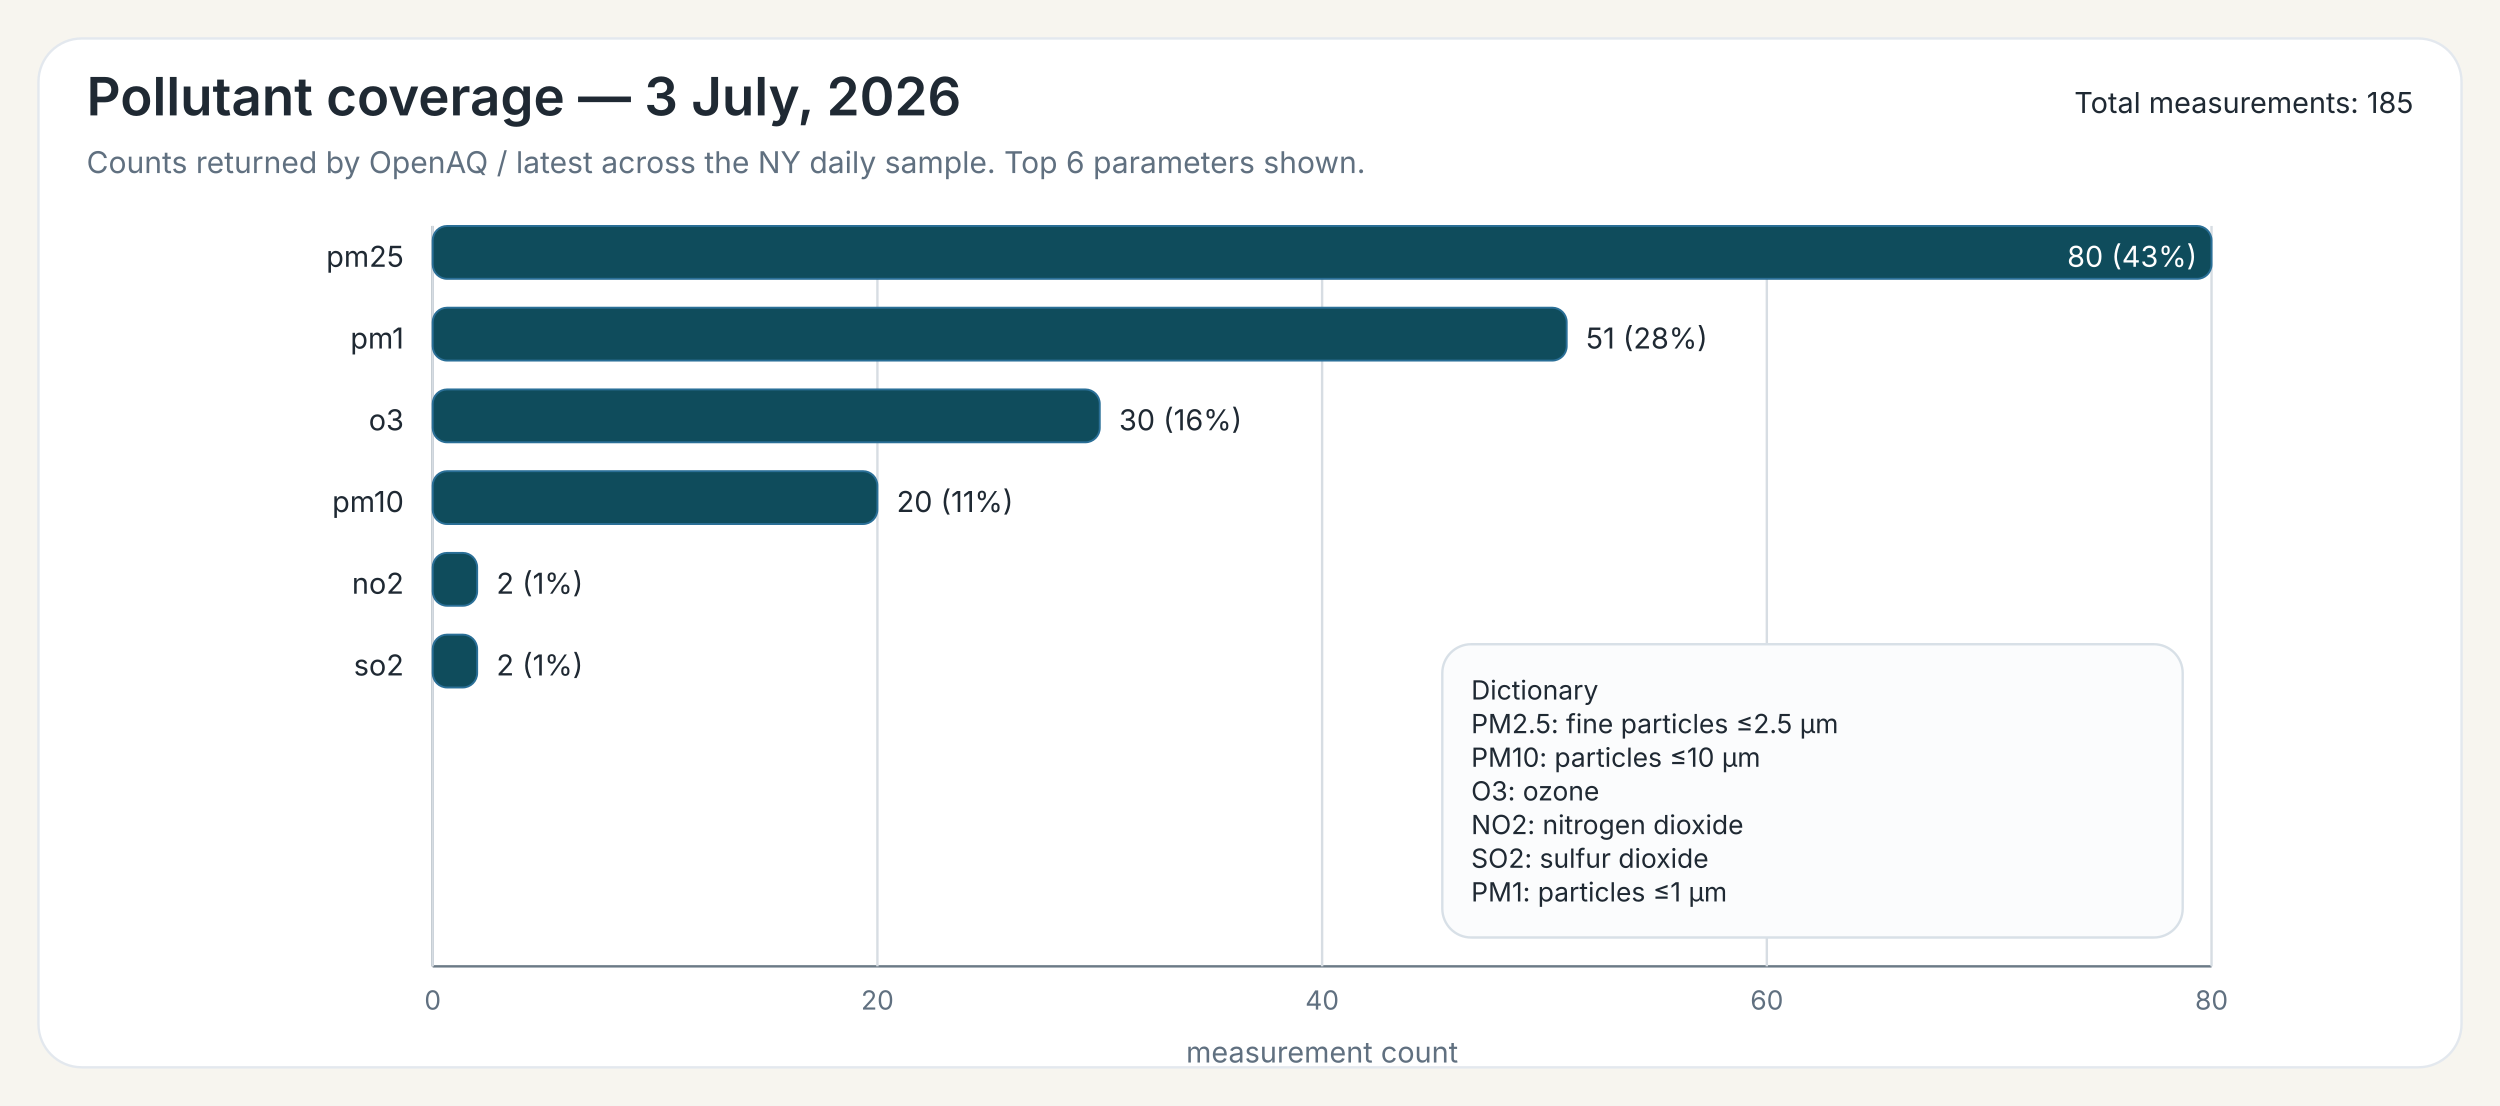
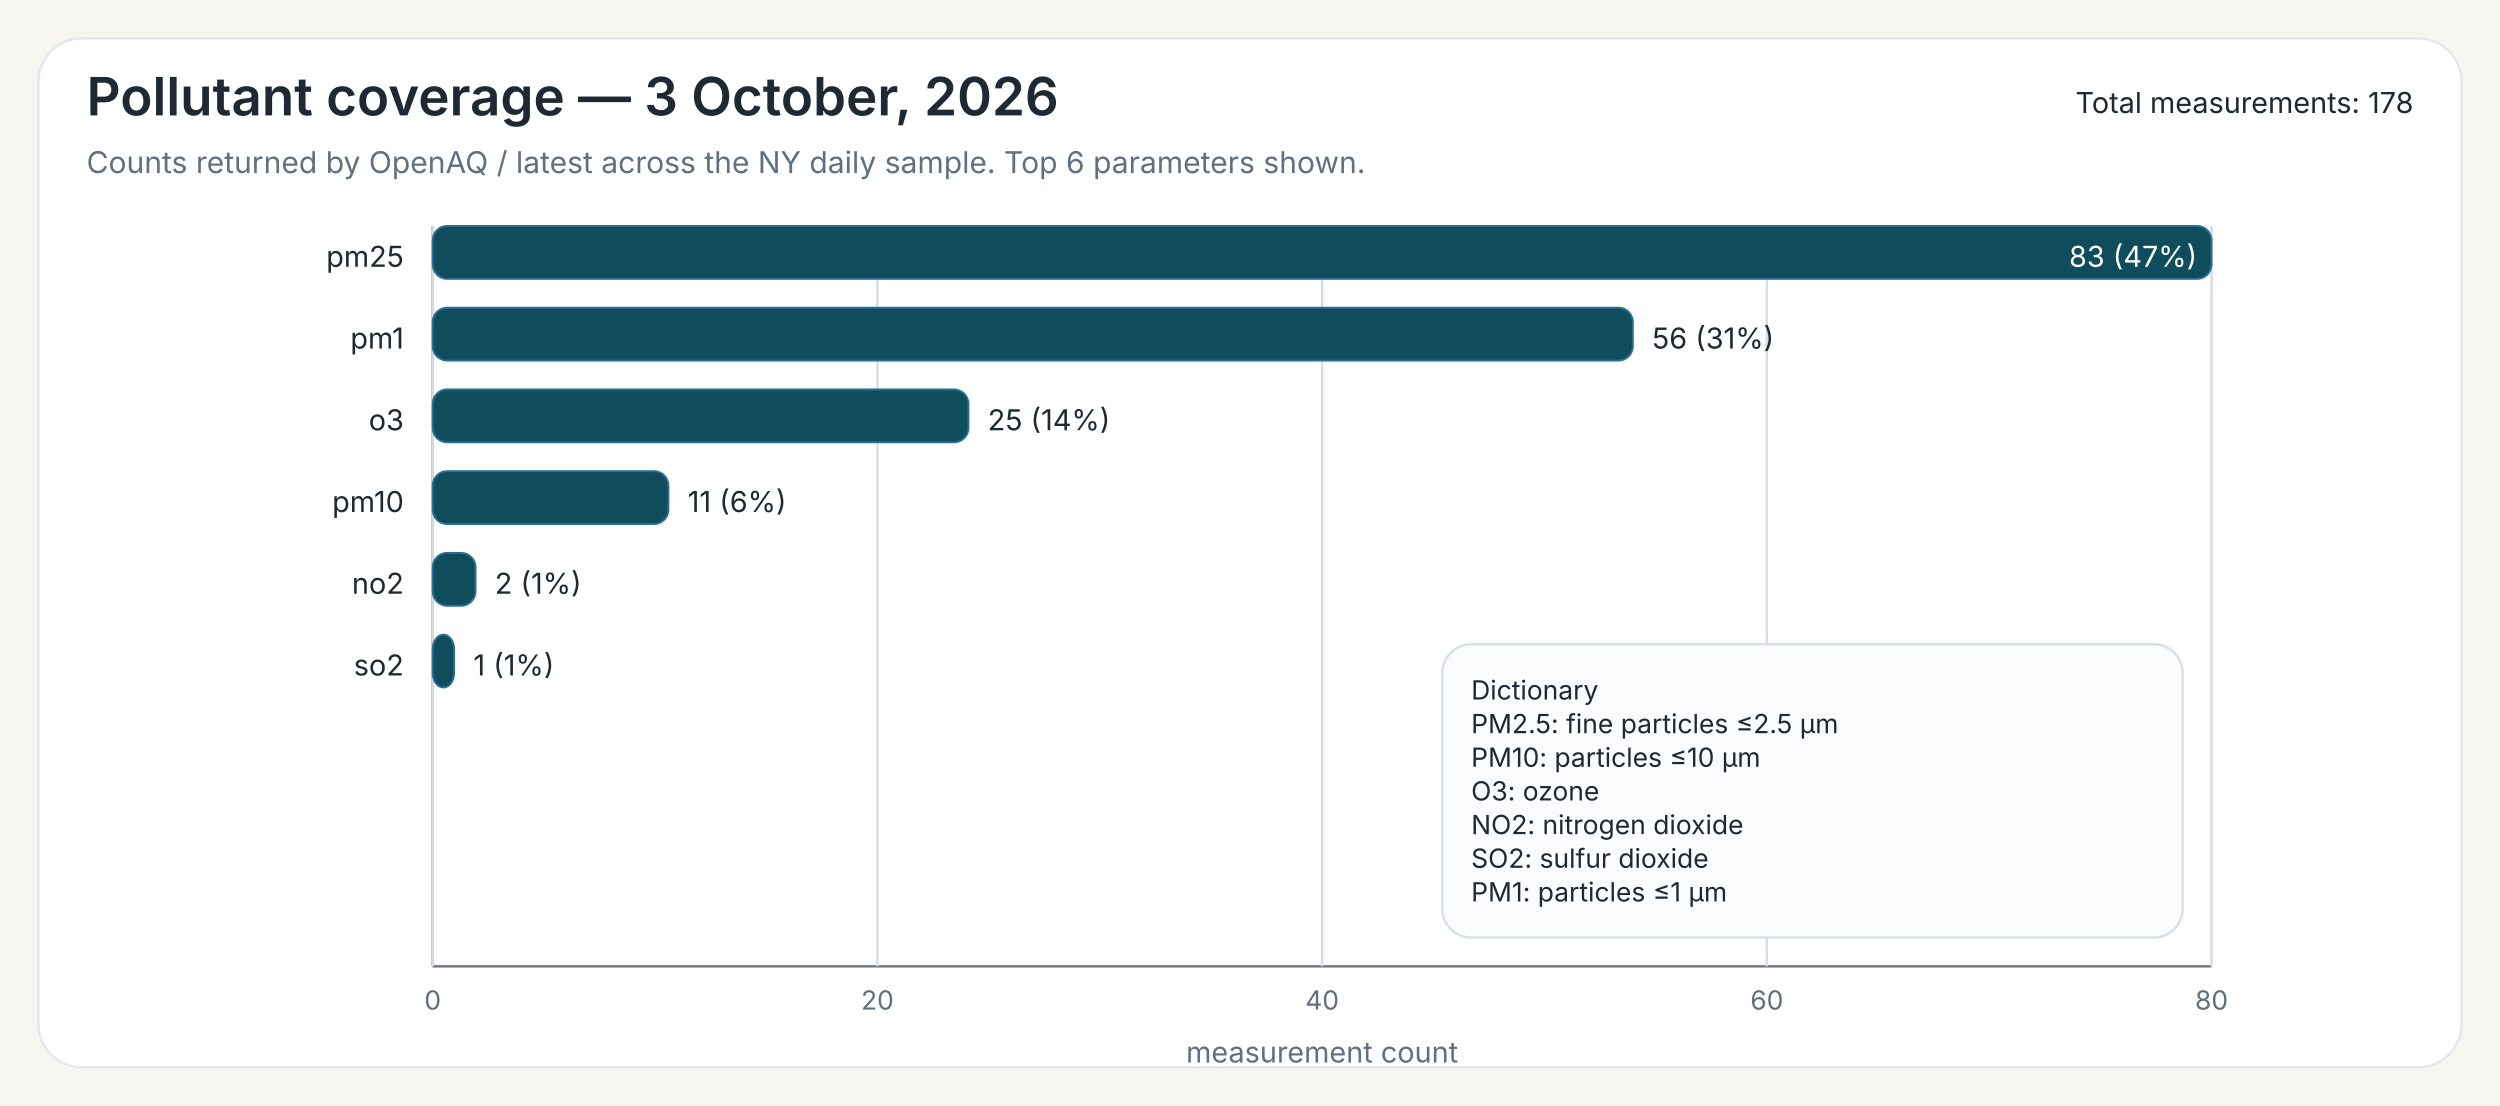
<svg xmlns="http://www.w3.org/2000/svg" width="1040" height="460">
  <rect x="0" y="0" width="1040" height="460" fill="#F7F5EF" />
  <rect x="16" y="16" width="1008" height="428" rx="18" ry="18" fill="#FFFFFF" stroke="#E3E8EE" stroke-width="1" />
-   <text x="36" y="48" font-family="Public Sans, Inter, Aptos, Segoe UI, Arial, sans-serif" font-size="22" font-weight="600" fill="#1F2933">Pollutant coverage — 3 July, 2026</text>
+   <text x="36" y="48" font-family="Public Sans, Inter, Aptos, Segoe UI, Arial, sans-serif" font-size="22" font-weight="600" fill="#1F2933">Pollutant coverage — 3 October, 2026</text>
  <text x="36" y="72" font-family="Public Sans, Inter, Aptos, Segoe UI, Arial, sans-serif" font-size="12.5" font-weight="400" fill="#607080">Counts returned by OpenAQ / latest across the NY daily sample. Top 6 parameters shown.</text>
-   <text x="1004" y="47" font-family="Public Sans, Inter, Aptos, Segoe UI, Arial, sans-serif" font-size="12" text-anchor="end" fill="#1F2933">Total measurements: 185</text>
+   <text x="1004" y="47" font-family="Public Sans, Inter, Aptos, Segoe UI, Arial, sans-serif" font-size="12" text-anchor="end" fill="#1F2933">Total measurements: 178</text>
  <line x1="180" y1="94" x2="180" y2="402" stroke="#6B7A86" stroke-width="1" />
  <line x1="180" y1="402" x2="920" y2="402" stroke="#6B7A86" stroke-width="1" />
  <line x1="180.00" y1="94" x2="180.00" y2="402" stroke="#D7DDE3" stroke-width="1" />
  <text x="180.00" y="420" font-family="Inter, Aptos, Segoe UI, Arial, sans-serif" font-size="11" text-anchor="middle" fill="#607080">0</text>
  <line x1="365.00" y1="94" x2="365.00" y2="402" stroke="#D7DDE3" stroke-width="1" />
  <text x="365.00" y="420" font-family="Inter, Aptos, Segoe UI, Arial, sans-serif" font-size="11" text-anchor="middle" fill="#607080">20</text>
  <line x1="550.00" y1="94" x2="550.00" y2="402" stroke="#D7DDE3" stroke-width="1" />
  <text x="550.00" y="420" font-family="Inter, Aptos, Segoe UI, Arial, sans-serif" font-size="11" text-anchor="middle" fill="#607080">40</text>
  <line x1="735.00" y1="94" x2="735.00" y2="402" stroke="#D7DDE3" stroke-width="1" />
  <text x="735.00" y="420" font-family="Inter, Aptos, Segoe UI, Arial, sans-serif" font-size="11" text-anchor="middle" fill="#607080">60</text>
  <line x1="920.00" y1="94" x2="920.00" y2="402" stroke="#D7DDE3" stroke-width="1" />
  <text x="920.00" y="420" font-family="Inter, Aptos, Segoe UI, Arial, sans-serif" font-size="11" text-anchor="middle" fill="#607080">80</text>
  <text x="550.00" y="442" font-family="Inter, Aptos, Segoe UI, Arial, sans-serif" font-size="12" text-anchor="middle" fill="#607080">measurement count</text>
  <text x="168" y="111" font-family="Inter, Aptos, Segoe UI, Arial, sans-serif" font-size="12" text-anchor="end" fill="#1F2933">pm25</text>
  <rect x="180" y="94" width="740.00" height="22" rx="6" ry="6" fill="#0F4C5C" stroke="#2A6F97" stroke-width="0.8" />
-   <text x="914.00" y="111" font-family="Inter, Aptos, Segoe UI, Arial, sans-serif" font-size="12" fill="white" text-anchor="end">80 (43%)</text>
+   <text x="914.00" y="111" font-family="Inter, Aptos, Segoe UI, Arial, sans-serif" font-size="12" fill="white" text-anchor="end">83 (47%)</text>
  <text x="168" y="145" font-family="Inter, Aptos, Segoe UI, Arial, sans-serif" font-size="12" text-anchor="end" fill="#1F2933">pm1</text>
-   <rect x="180" y="128" width="471.75" height="22" rx="6" ry="6" fill="#0F4C5C" stroke="#2A6F97" stroke-width="0.8" />
-   <text x="659.75" y="145" font-family="Inter, Aptos, Segoe UI, Arial, sans-serif" font-size="12" fill="#1F2933">51 (28%)</text>
+   <rect x="180" y="128" width="499.28" height="22" rx="6" ry="6" fill="#0F4C5C" stroke="#2A6F97" stroke-width="0.8" />
+   <text x="687.28" y="145" font-family="Inter, Aptos, Segoe UI, Arial, sans-serif" font-size="12" fill="#1F2933">56 (31%)</text>
  <text x="168" y="179" font-family="Inter, Aptos, Segoe UI, Arial, sans-serif" font-size="12" text-anchor="end" fill="#1F2933">o3</text>
-   <rect x="180" y="162" width="277.50" height="22" rx="6" ry="6" fill="#0F4C5C" stroke="#2A6F97" stroke-width="0.8" />
-   <text x="465.50" y="179" font-family="Inter, Aptos, Segoe UI, Arial, sans-serif" font-size="12" fill="#1F2933">30 (16%)</text>
+   <rect x="180" y="162" width="222.89" height="22" rx="6" ry="6" fill="#0F4C5C" stroke="#2A6F97" stroke-width="0.8" />
+   <text x="410.89" y="179" font-family="Inter, Aptos, Segoe UI, Arial, sans-serif" font-size="12" fill="#1F2933">25 (14%)</text>
  <text x="168" y="213" font-family="Inter, Aptos, Segoe UI, Arial, sans-serif" font-size="12" text-anchor="end" fill="#1F2933">pm10</text>
-   <rect x="180" y="196" width="185.00" height="22" rx="6" ry="6" fill="#0F4C5C" stroke="#2A6F97" stroke-width="0.8" />
-   <text x="373.00" y="213" font-family="Inter, Aptos, Segoe UI, Arial, sans-serif" font-size="12" fill="#1F2933">20 (11%)</text>
+   <rect x="180" y="196" width="98.07" height="22" rx="6" ry="6" fill="#0F4C5C" stroke="#2A6F97" stroke-width="0.8" />
+   <text x="286.07" y="213" font-family="Inter, Aptos, Segoe UI, Arial, sans-serif" font-size="12" fill="#1F2933">11 (6%)</text>
  <text x="168" y="247" font-family="Inter, Aptos, Segoe UI, Arial, sans-serif" font-size="12" text-anchor="end" fill="#1F2933">no2</text>
-   <rect x="180" y="230" width="18.50" height="22" rx="6" ry="6" fill="#0F4C5C" stroke="#2A6F97" stroke-width="0.8" />
-   <text x="206.50" y="247" font-family="Inter, Aptos, Segoe UI, Arial, sans-serif" font-size="12" fill="#1F2933">2 (1%)</text>
+   <rect x="180" y="230" width="17.83" height="22" rx="6" ry="6" fill="#0F4C5C" stroke="#2A6F97" stroke-width="0.8" />
+   <text x="205.83" y="247" font-family="Inter, Aptos, Segoe UI, Arial, sans-serif" font-size="12" fill="#1F2933">2 (1%)</text>
  <text x="168" y="281" font-family="Inter, Aptos, Segoe UI, Arial, sans-serif" font-size="12" text-anchor="end" fill="#1F2933">so2</text>
-   <rect x="180" y="264" width="18.50" height="22" rx="6" ry="6" fill="#0F4C5C" stroke="#2A6F97" stroke-width="0.8" />
-   <text x="206.50" y="281" font-family="Inter, Aptos, Segoe UI, Arial, sans-serif" font-size="12" fill="#1F2933">2 (1%)</text>
+   <rect x="180" y="264" width="8.92" height="22" rx="6" ry="6" fill="#0F4C5C" stroke="#2A6F97" stroke-width="0.8" />
+   <text x="196.92" y="281" font-family="Inter, Aptos, Segoe UI, Arial, sans-serif" font-size="12" fill="#1F2933">1 (1%)</text>
  <rect x="600.00" y="268.00" width="308" height="122" rx="12" ry="12" fill="#FBFCFD" stroke="#D8E0E7" stroke-width="1" />
  <text x="612.00" y="291.00" font-family="Inter, Aptos, Segoe UI, Arial, sans-serif" font-size="11" fill="#1F2933">Dictionary</text>
  <text x="612.00" y="305.00" font-family="Inter, Aptos, Segoe UI, Arial, sans-serif" font-size="11" fill="#1F2933">PM2.5: fine particles ≤2.5 µm</text>
  <text x="612.00" y="319.00" font-family="Inter, Aptos, Segoe UI, Arial, sans-serif" font-size="11" fill="#1F2933">PM10: particles ≤10 µm</text>
  <text x="612.00" y="333.00" font-family="Inter, Aptos, Segoe UI, Arial, sans-serif" font-size="11" fill="#1F2933">O3: ozone</text>
  <text x="612.00" y="347.00" font-family="Inter, Aptos, Segoe UI, Arial, sans-serif" font-size="11" fill="#1F2933">NO2: nitrogen dioxide</text>
  <text x="612.00" y="361.00" font-family="Inter, Aptos, Segoe UI, Arial, sans-serif" font-size="11" fill="#1F2933">SO2: sulfur dioxide</text>
  <text x="612.00" y="375.00" font-family="Inter, Aptos, Segoe UI, Arial, sans-serif" font-size="11" fill="#1F2933">PM1: particles ≤1 µm</text>
</svg>
